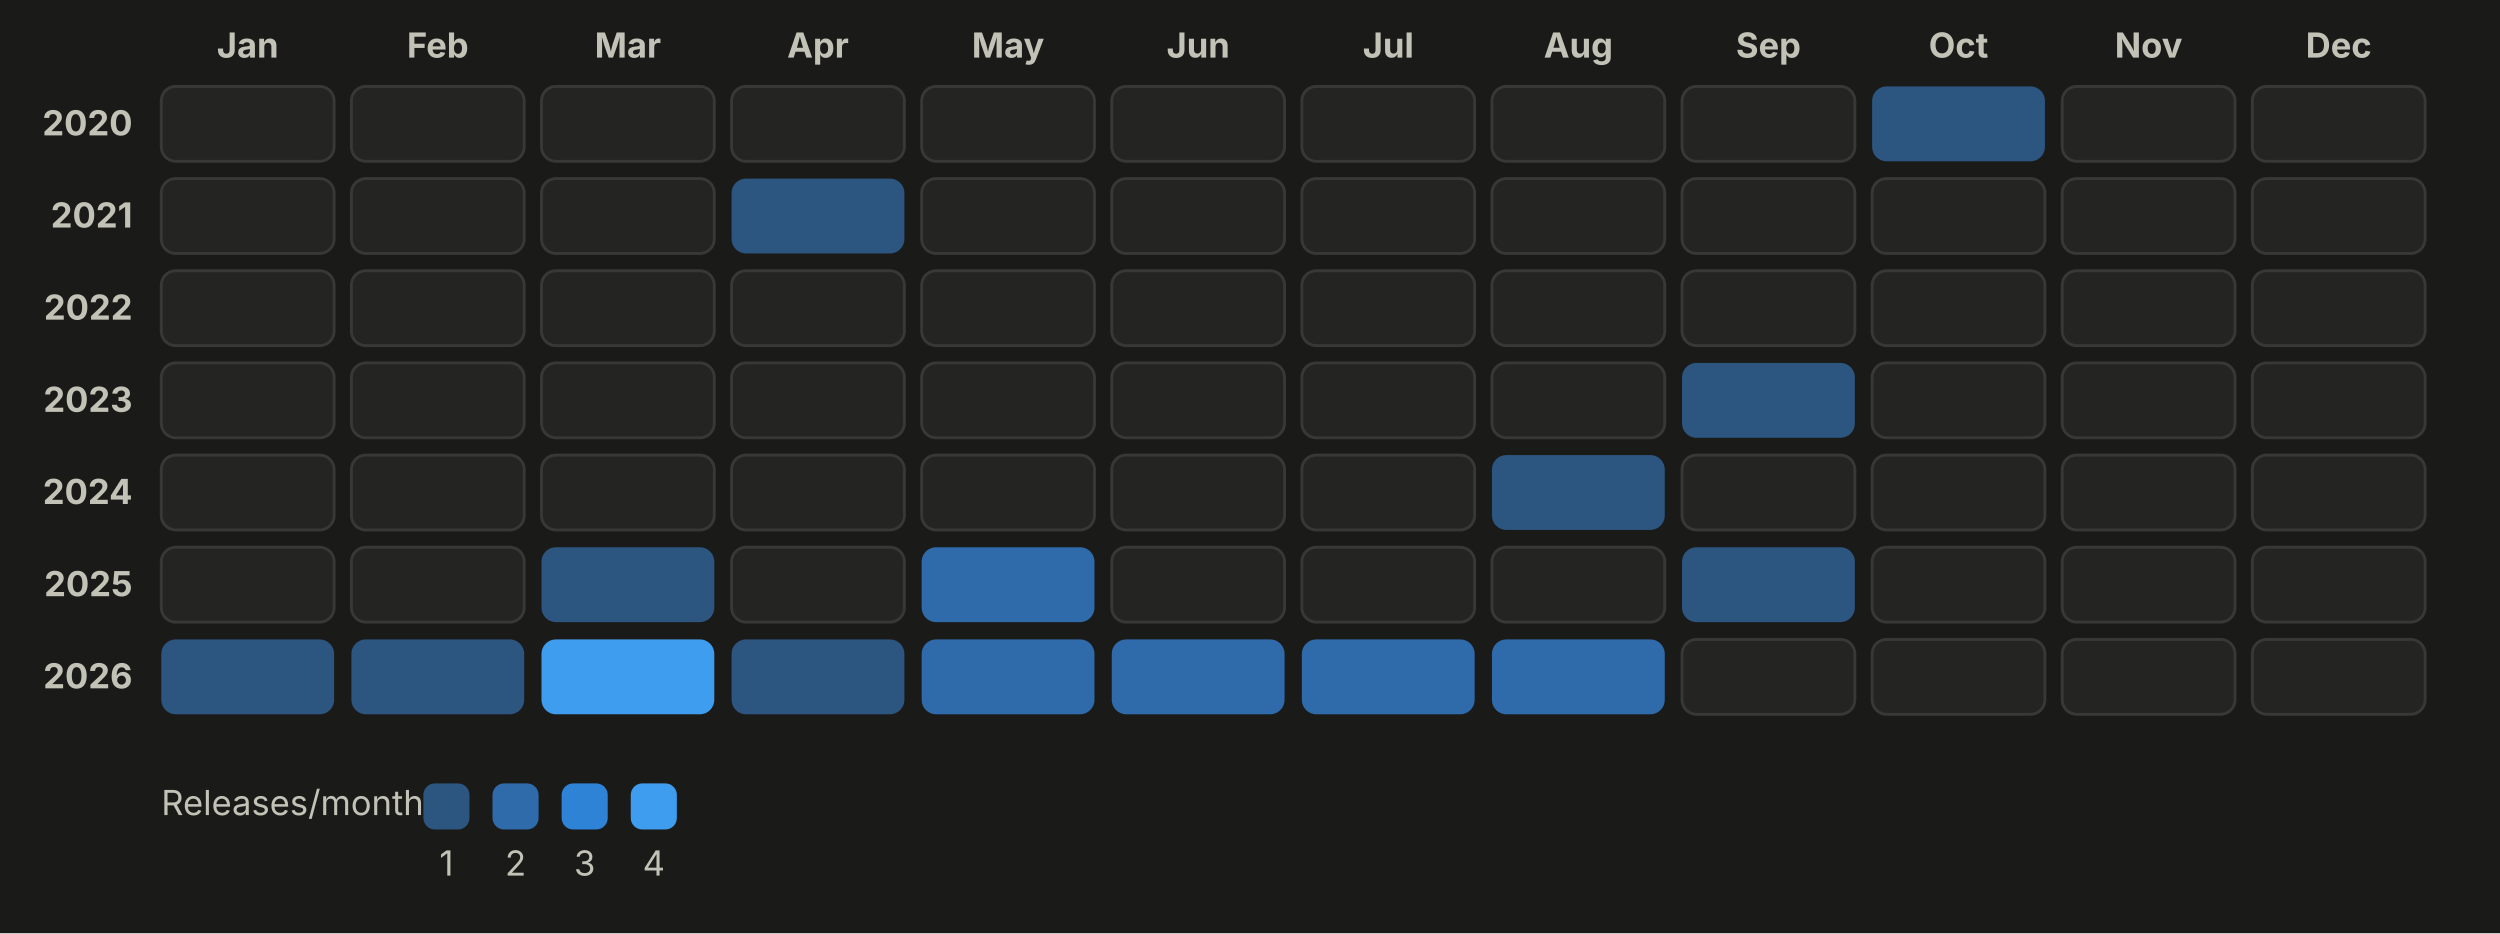
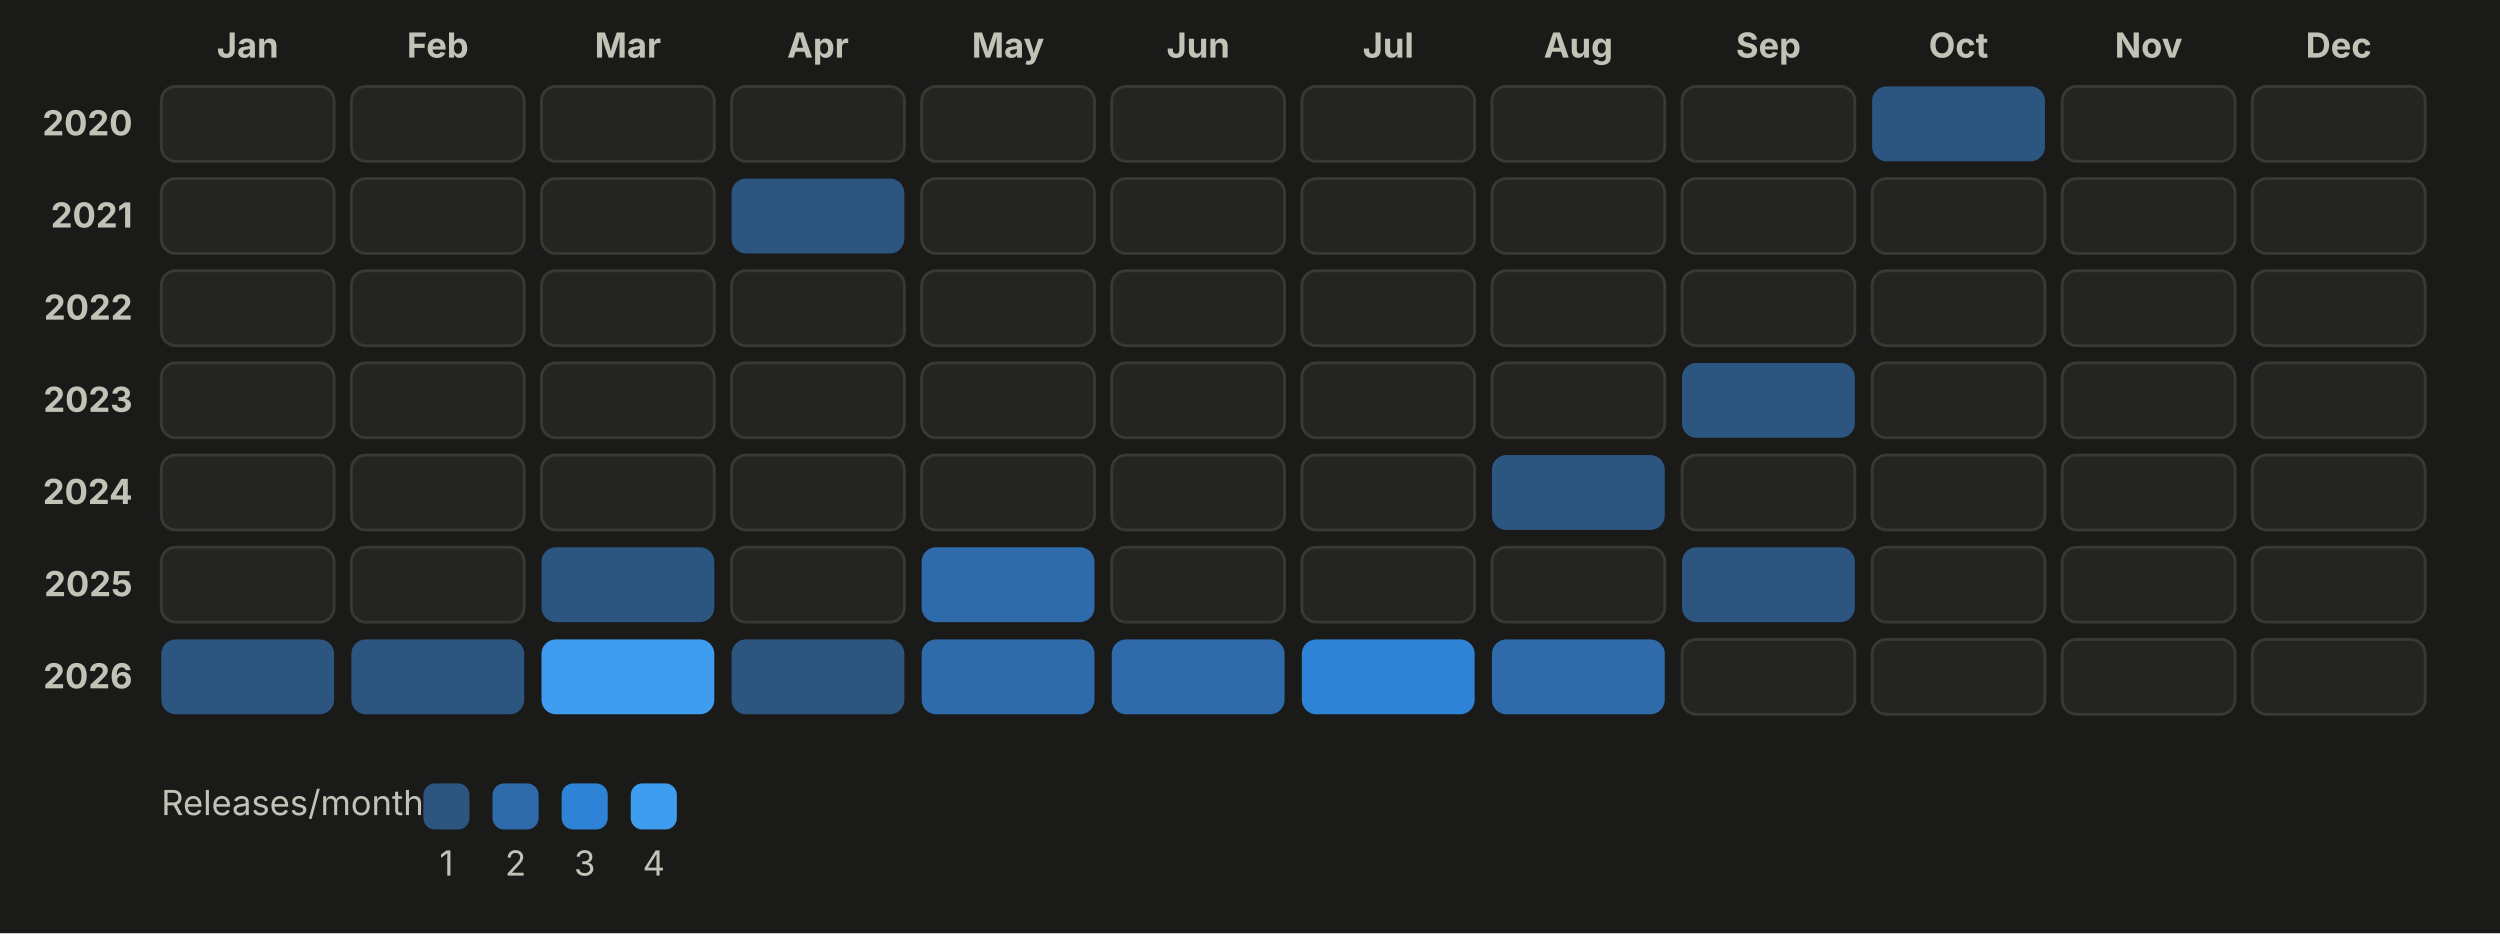
<svg xmlns="http://www.w3.org/2000/svg" width="868" height="324" viewBox="0 0 868 324">
  <rect width="868" height="324" fill="#1a1a19" />
  <style>text{font-family:"Segoe UI",Inter,Arial,sans-serif;fill:#ffffff}.title{font-size:22px;font-weight:700}.sub{font-size:12px;fill:#c3c2b7}.muted{font-size:11px;fill:#898781}.axis{font-size:12px;fill:#898781}.grid{stroke:#2c2c2a;stroke-width:1}.legend{font-size:12px;fill:#c3c2b7}.count{font-size:10px;font-weight:700}.axis-strong{font-size:12px;font-weight:700;fill:#c3c2b7}</style>
  <text x="86.0" y="20" text-anchor="middle" class="axis-strong">Jan</text>
  <text x="152.0" y="20" text-anchor="middle" class="axis-strong">Feb</text>
  <text x="218.0" y="20" text-anchor="middle" class="axis-strong">Mar</text>
  <text x="284.0" y="20" text-anchor="middle" class="axis-strong">Apr</text>
  <text x="350.0" y="20" text-anchor="middle" class="axis-strong">May</text>
  <text x="416.0" y="20" text-anchor="middle" class="axis-strong">Jun</text>
  <text x="482.0" y="20" text-anchor="middle" class="axis-strong">Jul</text>
  <text x="548.0" y="20" text-anchor="middle" class="axis-strong">Aug</text>
  <text x="614.0" y="20" text-anchor="middle" class="axis-strong">Sep</text>
  <text x="680.0" y="20" text-anchor="middle" class="axis-strong">Oct</text>
  <text x="746.0" y="20" text-anchor="middle" class="axis-strong">Nov</text>
  <text x="812.0" y="20" text-anchor="middle" class="axis-strong">Dec</text>
  <text x="46" y="47.0" text-anchor="end" class="axis-strong">2020</text>
  <rect x="56" y="30" width="60" height="26" rx="5" fill="#242422" stroke="#383835" stroke-width="1" />
  <rect x="122" y="30" width="60" height="26" rx="5" fill="#242422" stroke="#383835" stroke-width="1" />
  <rect x="188" y="30" width="60" height="26" rx="5" fill="#242422" stroke="#383835" stroke-width="1" />
  <rect x="254" y="30" width="60" height="26" rx="5" fill="#242422" stroke="#383835" stroke-width="1" />
  <rect x="320" y="30" width="60" height="26" rx="5" fill="#242422" stroke="#383835" stroke-width="1" />
  <rect x="386" y="30" width="60" height="26" rx="5" fill="#242422" stroke="#383835" stroke-width="1" />
  <rect x="452" y="30" width="60" height="26" rx="5" fill="#242422" stroke="#383835" stroke-width="1" />
  <rect x="518" y="30" width="60" height="26" rx="5" fill="#242422" stroke="#383835" stroke-width="1" />
  <rect x="584" y="30" width="60" height="26" rx="5" fill="#242422" stroke="#383835" stroke-width="1" />
  <rect x="650" y="30" width="60" height="26" rx="5" fill="#2c5580" />
  <rect x="716" y="30" width="60" height="26" rx="5" fill="#242422" stroke="#383835" stroke-width="1" />
  <rect x="782" y="30" width="60" height="26" rx="5" fill="#242422" stroke="#383835" stroke-width="1" />
  <text x="46" y="79.0" text-anchor="end" class="axis-strong">2021</text>
  <rect x="56" y="62" width="60" height="26" rx="5" fill="#242422" stroke="#383835" stroke-width="1" />
  <rect x="122" y="62" width="60" height="26" rx="5" fill="#242422" stroke="#383835" stroke-width="1" />
  <rect x="188" y="62" width="60" height="26" rx="5" fill="#242422" stroke="#383835" stroke-width="1" />
  <rect x="254" y="62" width="60" height="26" rx="5" fill="#2c5580" />
  <rect x="320" y="62" width="60" height="26" rx="5" fill="#242422" stroke="#383835" stroke-width="1" />
  <rect x="386" y="62" width="60" height="26" rx="5" fill="#242422" stroke="#383835" stroke-width="1" />
  <rect x="452" y="62" width="60" height="26" rx="5" fill="#242422" stroke="#383835" stroke-width="1" />
  <rect x="518" y="62" width="60" height="26" rx="5" fill="#242422" stroke="#383835" stroke-width="1" />
  <rect x="584" y="62" width="60" height="26" rx="5" fill="#242422" stroke="#383835" stroke-width="1" />
  <rect x="650" y="62" width="60" height="26" rx="5" fill="#242422" stroke="#383835" stroke-width="1" />
  <rect x="716" y="62" width="60" height="26" rx="5" fill="#242422" stroke="#383835" stroke-width="1" />
  <rect x="782" y="62" width="60" height="26" rx="5" fill="#242422" stroke="#383835" stroke-width="1" />
  <text x="46" y="111.0" text-anchor="end" class="axis-strong">2022</text>
  <rect x="56" y="94" width="60" height="26" rx="5" fill="#242422" stroke="#383835" stroke-width="1" />
  <rect x="122" y="94" width="60" height="26" rx="5" fill="#242422" stroke="#383835" stroke-width="1" />
  <rect x="188" y="94" width="60" height="26" rx="5" fill="#242422" stroke="#383835" stroke-width="1" />
  <rect x="254" y="94" width="60" height="26" rx="5" fill="#242422" stroke="#383835" stroke-width="1" />
  <rect x="320" y="94" width="60" height="26" rx="5" fill="#242422" stroke="#383835" stroke-width="1" />
  <rect x="386" y="94" width="60" height="26" rx="5" fill="#242422" stroke="#383835" stroke-width="1" />
  <rect x="452" y="94" width="60" height="26" rx="5" fill="#242422" stroke="#383835" stroke-width="1" />
  <rect x="518" y="94" width="60" height="26" rx="5" fill="#242422" stroke="#383835" stroke-width="1" />
  <rect x="584" y="94" width="60" height="26" rx="5" fill="#242422" stroke="#383835" stroke-width="1" />
  <rect x="650" y="94" width="60" height="26" rx="5" fill="#242422" stroke="#383835" stroke-width="1" />
  <rect x="716" y="94" width="60" height="26" rx="5" fill="#242422" stroke="#383835" stroke-width="1" />
  <rect x="782" y="94" width="60" height="26" rx="5" fill="#242422" stroke="#383835" stroke-width="1" />
  <text x="46" y="143.0" text-anchor="end" class="axis-strong">2023</text>
  <rect x="56" y="126" width="60" height="26" rx="5" fill="#242422" stroke="#383835" stroke-width="1" />
  <rect x="122" y="126" width="60" height="26" rx="5" fill="#242422" stroke="#383835" stroke-width="1" />
  <rect x="188" y="126" width="60" height="26" rx="5" fill="#242422" stroke="#383835" stroke-width="1" />
  <rect x="254" y="126" width="60" height="26" rx="5" fill="#242422" stroke="#383835" stroke-width="1" />
  <rect x="320" y="126" width="60" height="26" rx="5" fill="#242422" stroke="#383835" stroke-width="1" />
  <rect x="386" y="126" width="60" height="26" rx="5" fill="#242422" stroke="#383835" stroke-width="1" />
  <rect x="452" y="126" width="60" height="26" rx="5" fill="#242422" stroke="#383835" stroke-width="1" />
  <rect x="518" y="126" width="60" height="26" rx="5" fill="#242422" stroke="#383835" stroke-width="1" />
  <rect x="584" y="126" width="60" height="26" rx="5" fill="#2c5580" />
  <rect x="650" y="126" width="60" height="26" rx="5" fill="#242422" stroke="#383835" stroke-width="1" />
  <rect x="716" y="126" width="60" height="26" rx="5" fill="#242422" stroke="#383835" stroke-width="1" />
  <rect x="782" y="126" width="60" height="26" rx="5" fill="#242422" stroke="#383835" stroke-width="1" />
  <text x="46" y="175.0" text-anchor="end" class="axis-strong">2024</text>
  <rect x="56" y="158" width="60" height="26" rx="5" fill="#242422" stroke="#383835" stroke-width="1" />
  <rect x="122" y="158" width="60" height="26" rx="5" fill="#242422" stroke="#383835" stroke-width="1" />
  <rect x="188" y="158" width="60" height="26" rx="5" fill="#242422" stroke="#383835" stroke-width="1" />
  <rect x="254" y="158" width="60" height="26" rx="5" fill="#242422" stroke="#383835" stroke-width="1" />
  <rect x="320" y="158" width="60" height="26" rx="5" fill="#242422" stroke="#383835" stroke-width="1" />
  <rect x="386" y="158" width="60" height="26" rx="5" fill="#242422" stroke="#383835" stroke-width="1" />
  <rect x="452" y="158" width="60" height="26" rx="5" fill="#242422" stroke="#383835" stroke-width="1" />
  <rect x="518" y="158" width="60" height="26" rx="5" fill="#2c5580" />
  <rect x="584" y="158" width="60" height="26" rx="5" fill="#242422" stroke="#383835" stroke-width="1" />
  <rect x="650" y="158" width="60" height="26" rx="5" fill="#242422" stroke="#383835" stroke-width="1" />
  <rect x="716" y="158" width="60" height="26" rx="5" fill="#242422" stroke="#383835" stroke-width="1" />
  <rect x="782" y="158" width="60" height="26" rx="5" fill="#242422" stroke="#383835" stroke-width="1" />
  <text x="46" y="207.0" text-anchor="end" class="axis-strong">2025</text>
  <rect x="56" y="190" width="60" height="26" rx="5" fill="#242422" stroke="#383835" stroke-width="1" />
  <rect x="122" y="190" width="60" height="26" rx="5" fill="#242422" stroke="#383835" stroke-width="1" />
  <rect x="188" y="190" width="60" height="26" rx="5" fill="#2c5580" />
  <rect x="254" y="190" width="60" height="26" rx="5" fill="#242422" stroke="#383835" stroke-width="1" />
  <rect x="320" y="190" width="60" height="26" rx="5" fill="#2f6bab" />
  <rect x="386" y="190" width="60" height="26" rx="5" fill="#242422" stroke="#383835" stroke-width="1" />
  <rect x="452" y="190" width="60" height="26" rx="5" fill="#242422" stroke="#383835" stroke-width="1" />
  <rect x="518" y="190" width="60" height="26" rx="5" fill="#242422" stroke="#383835" stroke-width="1" />
  <rect x="584" y="190" width="60" height="26" rx="5" fill="#2c5580" />
  <rect x="650" y="190" width="60" height="26" rx="5" fill="#242422" stroke="#383835" stroke-width="1" />
  <rect x="716" y="190" width="60" height="26" rx="5" fill="#242422" stroke="#383835" stroke-width="1" />
  <rect x="782" y="190" width="60" height="26" rx="5" fill="#242422" stroke="#383835" stroke-width="1" />
  <text x="46" y="239.0" text-anchor="end" class="axis-strong">2026</text>
  <rect x="56" y="222" width="60" height="26" rx="5" fill="#2c5580" />
  <rect x="122" y="222" width="60" height="26" rx="5" fill="#2c5580" />
  <rect x="188" y="222" width="60" height="26" rx="5" fill="#3f9df0" />
  <rect x="254" y="222" width="60" height="26" rx="5" fill="#2c5580" />
  <rect x="320" y="222" width="60" height="26" rx="5" fill="#2f6bab" />
  <rect x="386" y="222" width="60" height="26" rx="5" fill="#2f6bab" />
-   <rect x="452" y="222" width="60" height="26" rx="5" fill="#2f6bab" />
+   <rect x="452" y="222" width="60" height="26" rx="5" fill="#2f83d6" />
  <rect x="518" y="222" width="60" height="26" rx="5" fill="#2f6bab" />
  <rect x="584" y="222" width="60" height="26" rx="5" fill="#242422" stroke="#383835" stroke-width="1" />
  <rect x="650" y="222" width="60" height="26" rx="5" fill="#242422" stroke="#383835" stroke-width="1" />
  <rect x="716" y="222" width="60" height="26" rx="5" fill="#242422" stroke="#383835" stroke-width="1" />
  <rect x="782" y="222" width="60" height="26" rx="5" fill="#242422" stroke="#383835" stroke-width="1" />
  <text x="56" y="283" class="legend">Releases/month:</text>
  <rect x="147" y="272" width="16" height="16" rx="4" fill="#2c5580" />
  <text x="155" y="304" text-anchor="middle" class="legend">1</text>
  <rect x="171" y="272" width="16" height="16" rx="4" fill="#2f6bab" />
  <text x="179" y="304" text-anchor="middle" class="legend">2</text>
  <rect x="195" y="272" width="16" height="16" rx="4" fill="#2f83d6" />
  <text x="203" y="304" text-anchor="middle" class="legend">3</text>
  <rect x="219" y="272" width="16" height="16" rx="4" fill="#3f9df0" />
  <text x="227" y="304" text-anchor="middle" class="legend">4</text>
</svg>
